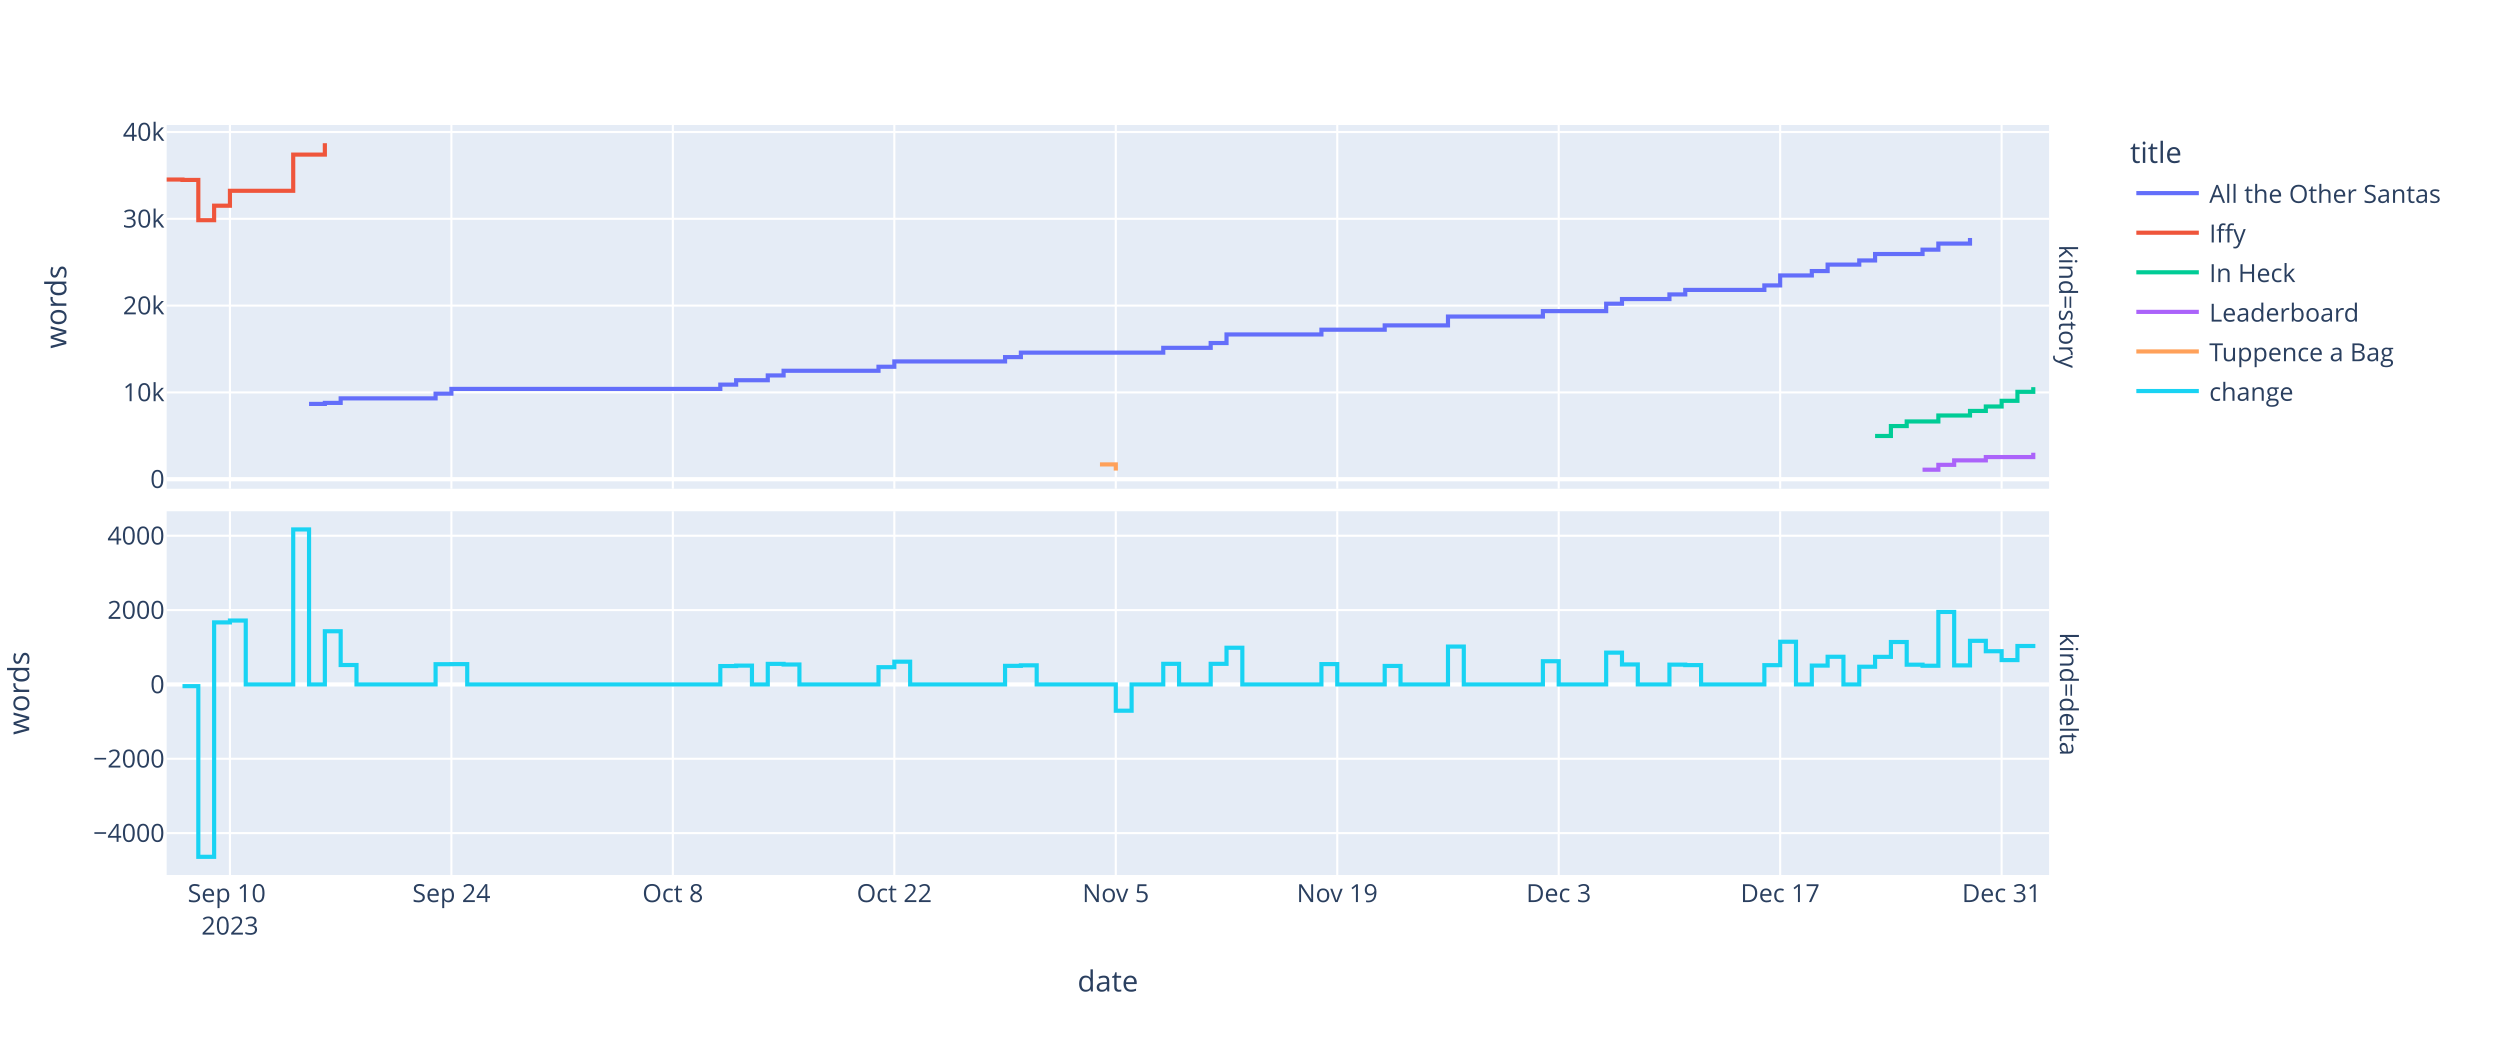
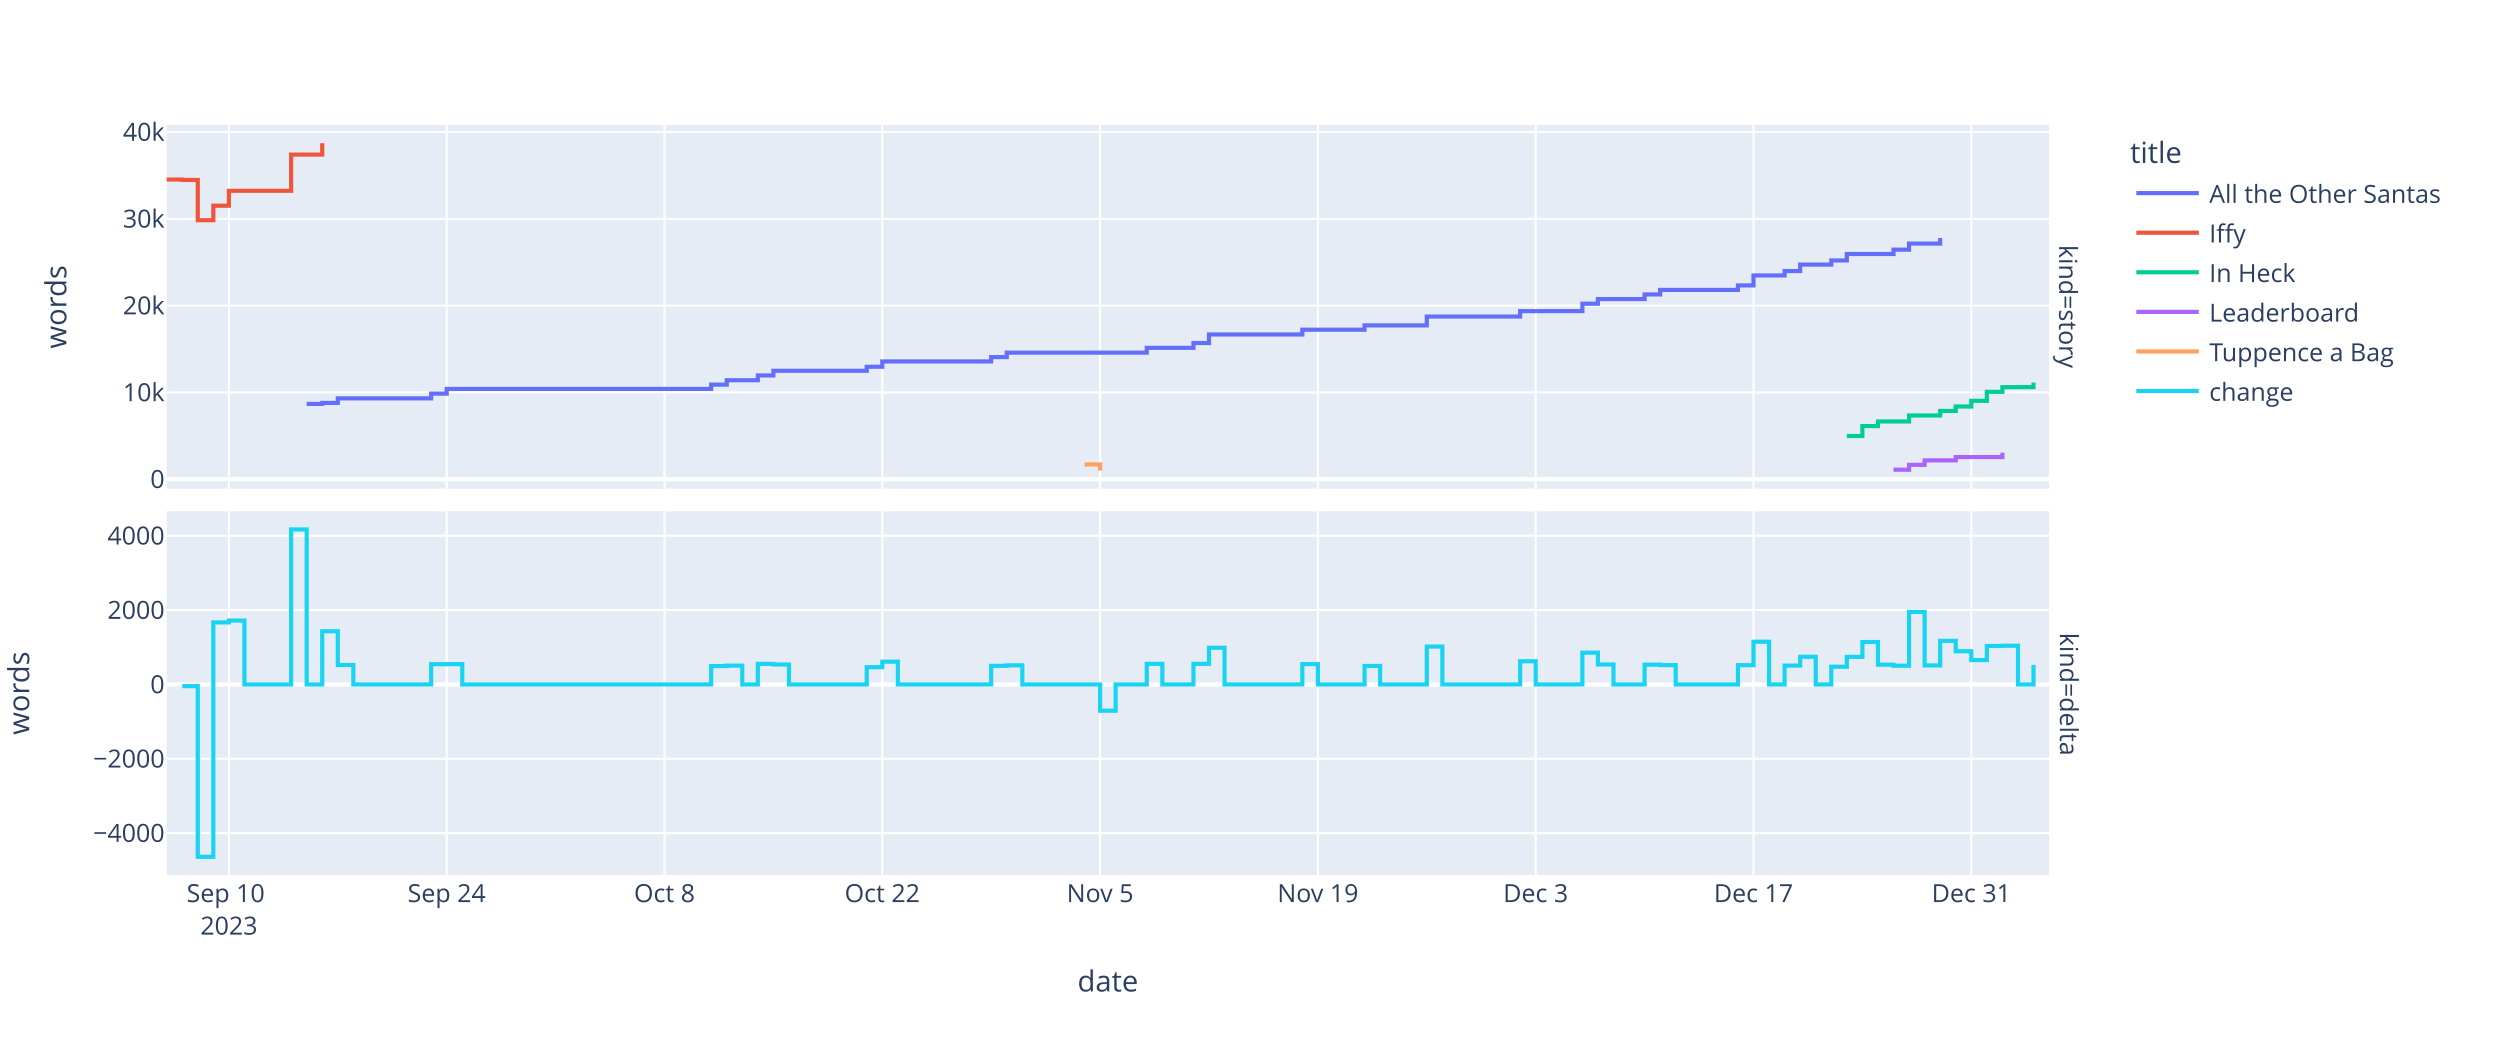
<svg xmlns="http://www.w3.org/2000/svg" class="main-svg" width="1200" height="500" style="" viewBox="0 0 1200 500">
  <rect x="0" y="0" width="1200" height="500" style="fill: rgb(255, 255, 255); fill-opacity: 1;" />
-   <defs id="defs-bd253d">
+   <defs id="defs-f97470">
    <g class="clips">
-       <clipPath id="clipbd253dxyplot" class="plotclip">
+       <clipPath id="clipf97470xyplot" class="plotclip">
        <rect width="903.56" height="174.6" />
      </clipPath>
-       <clipPath id="clipbd253dx2y2plot" class="plotclip">
+       <clipPath id="clipf97470x2y2plot" class="plotclip">
        <rect width="903.56" height="174.6" />
      </clipPath>
-       <clipPath class="axesclip" id="clipbd253dx">
+       <clipPath class="axesclip" id="clipf97470x">
        <rect x="80" y="0" width="903.56" height="500" />
      </clipPath>
-       <clipPath class="axesclip" id="clipbd253dy">
+       <clipPath class="axesclip" id="clipf97470y">
        <rect x="0" y="245.4" width="1200" height="174.6" />
      </clipPath>
-       <clipPath class="axesclip" id="clipbd253dxy">
+       <clipPath class="axesclip" id="clipf97470xy">
        <rect x="80" y="245.4" width="903.56" height="174.6" />
      </clipPath>
-       <clipPath class="axesclip" id="clipbd253dy2">
+       <clipPath class="axesclip" id="clipf97470y2">
        <rect x="0" y="60" width="1200" height="174.6" />
      </clipPath>
-       <clipPath class="axesclip" id="clipbd253dxy2">
+       <clipPath class="axesclip" id="clipf97470xy2">
        <rect x="80" y="60" width="903.56" height="174.6" />
      </clipPath>
-       <clipPath class="axesclip" id="clipbd253dx2">
+       <clipPath class="axesclip" id="clipf97470x2">
        <rect x="80" y="0" width="903.56" height="500" />
      </clipPath>
-       <clipPath class="axesclip" id="clipbd253dx2y">
+       <clipPath class="axesclip" id="clipf97470x2y">
        <rect x="80" y="245.4" width="903.56" height="174.6" />
      </clipPath>
-       <clipPath class="axesclip" id="clipbd253dx2y2">
+       <clipPath class="axesclip" id="clipf97470x2y2">
        <rect x="80" y="60" width="903.56" height="174.6" />
      </clipPath>
    </g>
    <g class="gradients" />
    <g class="patterns" />
  </defs>
  <g class="bglayer">
    <rect class="bg" x="80" y="245.4" width="903.56" height="174.6" style="fill: rgb(229, 236, 246); fill-opacity: 1; stroke-width: 0;" />
    <rect class="bg" x="80" y="60" width="903.56" height="174.6" style="fill: rgb(229, 236, 246); fill-opacity: 1; stroke-width: 0;" />
  </g>
  <g class="layer-below">
    <g class="imagelayer" />
    <g class="shapelayer" />
  </g>
  <g class="cartesianlayer">
    <g class="subplot xy">
      <g class="layer-subplot">
        <g class="shapelayer" />
        <g class="imagelayer" />
      </g>
      <g class="minor-gridlayer">
        <g class="x" />
        <g class="y" />
      </g>
      <g class="gridlayer">
        <g class="x">
-           <path class="xgrid crisp" transform="translate(110.37,0)" d="M0,245.4v174.6" style="stroke: rgb(255, 255, 255); stroke-opacity: 1; stroke-width: 1px;" />
-           <path class="xgrid crisp" transform="translate(216.67,0)" d="M0,245.4v174.6" style="stroke: rgb(255, 255, 255); stroke-opacity: 1; stroke-width: 1px;" />
-           <path class="xgrid crisp" transform="translate(322.97,0)" d="M0,245.4v174.6" style="stroke: rgb(255, 255, 255); stroke-opacity: 1; stroke-width: 1px;" />
-           <path class="xgrid crisp" transform="translate(429.28,0)" d="M0,245.4v174.6" style="stroke: rgb(255, 255, 255); stroke-opacity: 1; stroke-width: 1px;" />
-           <path class="xgrid crisp" transform="translate(535.58,0)" d="M0,245.4v174.6" style="stroke: rgb(255, 255, 255); stroke-opacity: 1; stroke-width: 1px;" />
-           <path class="xgrid crisp" transform="translate(641.88,0)" d="M0,245.4v174.6" style="stroke: rgb(255, 255, 255); stroke-opacity: 1; stroke-width: 1px;" />
-           <path class="xgrid crisp" transform="translate(748.18,0)" d="M0,245.4v174.6" style="stroke: rgb(255, 255, 255); stroke-opacity: 1; stroke-width: 1px;" />
-           <path class="xgrid crisp" transform="translate(854.48,0)" d="M0,245.4v174.6" style="stroke: rgb(255, 255, 255); stroke-opacity: 1; stroke-width: 1px;" />
-           <path class="xgrid crisp" transform="translate(960.78,0)" d="M0,245.4v174.6" style="stroke: rgb(255, 255, 255); stroke-opacity: 1; stroke-width: 1px;" />
+           <path class="xgrid crisp" transform="translate(109.87,0)" d="M0,245.4v174.6" style="stroke: rgb(255, 255, 255); stroke-opacity: 1; stroke-width: 1px;" />
+           <path class="xgrid crisp" transform="translate(214.41,0)" d="M0,245.4v174.6" style="stroke: rgb(255, 255, 255); stroke-opacity: 1; stroke-width: 1px;" />
+           <path class="xgrid crisp" transform="translate(318.96,0)" d="M0,245.4v174.6" style="stroke: rgb(255, 255, 255); stroke-opacity: 1; stroke-width: 1px;" />
+           <path class="xgrid crisp" transform="translate(423.5,0)" d="M0,245.4v174.6" style="stroke: rgb(255, 255, 255); stroke-opacity: 1; stroke-width: 1px;" />
+           <path class="xgrid crisp" transform="translate(528.05,0)" d="M0,245.4v174.6" style="stroke: rgb(255, 255, 255); stroke-opacity: 1; stroke-width: 1px;" />
+           <path class="xgrid crisp" transform="translate(632.59,0)" d="M0,245.4v174.6" style="stroke: rgb(255, 255, 255); stroke-opacity: 1; stroke-width: 1px;" />
+           <path class="xgrid crisp" transform="translate(737.13,0)" d="M0,245.4v174.6" style="stroke: rgb(255, 255, 255); stroke-opacity: 1; stroke-width: 1px;" />
+           <path class="xgrid crisp" transform="translate(841.68,0)" d="M0,245.4v174.6" style="stroke: rgb(255, 255, 255); stroke-opacity: 1; stroke-width: 1px;" />
+           <path class="xgrid crisp" transform="translate(946.22,0)" d="M0,245.4v174.6" style="stroke: rgb(255, 255, 255); stroke-opacity: 1; stroke-width: 1px;" />
        </g>
        <g class="y">
          <path class="ygrid crisp" transform="translate(0,399.89)" d="M80,0h903.56" style="stroke: rgb(255, 255, 255); stroke-opacity: 1; stroke-width: 1px;" />
          <path class="ygrid crisp" transform="translate(0,364.21)" d="M80,0h903.56" style="stroke: rgb(255, 255, 255); stroke-opacity: 1; stroke-width: 1px;" />
          <path class="ygrid crisp" transform="translate(0,292.84)" d="M80,0h903.56" style="stroke: rgb(255, 255, 255); stroke-opacity: 1; stroke-width: 1px;" />
          <path class="ygrid crisp" transform="translate(0,257.16)" d="M80,0h903.56" style="stroke: rgb(255, 255, 255); stroke-opacity: 1; stroke-width: 1px;" />
        </g>
      </g>
      <g class="zerolinelayer">
        <path class="yzl zl crisp" transform="translate(0,328.53)" d="M80,0h903.56" style="stroke: rgb(255, 255, 255); stroke-opacity: 1; stroke-width: 2px;" />
      </g>
      <path class="xlines-below" />
      <path class="ylines-below" />
      <g class="overlines-below" />
      <g class="xaxislayer-below" />
      <g class="yaxislayer-below" />
      <g class="overaxes-below" />
-       <g class="plot" transform="translate(80,245.4)" clip-path="url(#clipbd253dxyplot)">
+       <g class="plot" transform="translate(80,245.4)" clip-path="url(#clipf97470xyplot)">
        <g class="scatterlayer mlayer">
-           <g class="trace scatter trace702223" style="stroke-miterlimit: 2; opacity: 1;">
-             <g class="fills" />
-             <g class="errorbars" />
-             <g class="lines">
-               <path class="js-line" d="M7.59,83.95H15.19V165.87H22.78V53.35H30.37V52.46H37.96V83.13H45.56V83.13H53.15V83.13H60.74V8.73H68.34V83.13H75.93V57.6H83.52V73.81H91.12V83.13H98.71V83.13H106.3V83.13H113.89V83.13H121.49V83.13H129.08V73.42H136.67V73.38H144.27V83.13H151.86V83.13H159.45V83.13H167.04V83.13H174.64V83.13H182.23V83.13H189.82V83.13H197.42V83.13H205.01V83.13H212.6V83.13H220.2V83.13H227.79V83.13H235.38V83.13H242.97V83.13H250.57V83.13H258.16V83.13H265.75V74.31H273.35V74.1H280.94V83.13H288.53V73.26H296.12V73.56H303.72V83.13H311.31V83.13H318.9V83.13H326.5V83.13H334.09V83.13H341.68V74.85H349.28V72.21H356.87V83.13H364.46V83.13H372.05V83.13H379.65V83.13H387.24V83.13H394.83V83.13H402.43V74.21H410.02V73.96H417.61V83.13H425.2V83.13H432.8V83.13H440.39V83.13H447.98V83.13H455.58V95.74H463.17V83.13H470.76V83.13H478.36V73.24H485.95V83.13H493.54V83.13H501.13V73.24H508.73V65.52H516.32V83.13H523.91V83.13H531.51V83.13H539.1V83.13H546.69V83.13H554.28V73.37H561.88V83.13H569.47V83.13H577.06V83.13H584.66V74.26H592.25V83.13H599.84V83.13H607.44V83.13H615.03V64.95H622.62V83.13H630.21V83.13H637.81V83.13H645.4V83.13H652.99V83.13H660.59V71.99H668.18V83.13H675.77V83.13H683.36V83.13H690.96V67.87H698.55V73.54H706.14V83.13H713.74V83.13H721.33V73.63H728.92V73.85H736.52V83.13H744.11V83.13H751.7V83.13H759.29V83.13H766.89V73.88H774.48V62.64H782.07V83.13H789.67V74.08H797.26V69.85H804.85V83.13H812.44V74.63H820.04V69.89H827.63V62.77H835.22V73.65H842.82V74.15H850.41V48.34H858V73.99H865.6V62.2H873.19V67.19H880.78V71.44H888.37V64.68H895.97V64.55" style="vector-effect: non-scaling-stroke; fill: none; stroke: rgb(25, 211, 243); stroke-opacity: 1; stroke-width: 2px; opacity: 1;" />
+           <g class="trace scatter traceae48db" style="stroke-miterlimit: 2; opacity: 1;">
+             <g class="fills" />
+             <g class="errorbars" />
+             <g class="lines">
+               <path class="js-line" d="M7.47,83.95H14.93V165.87H22.4V53.35H29.87V52.46H37.34V83.13H44.8V83.13H52.27V83.13H59.74V8.73H67.21V83.13H74.67V57.6H82.14V73.81H89.61V83.13H97.08V83.13H104.54V83.13H112.01V83.13H119.48V83.13H126.95V73.42H134.41V73.38H141.88V83.13H149.35V83.13H156.82V83.13H164.28V83.13H171.75V83.13H179.22V83.13H186.69V83.13H194.15V83.13H201.62V83.13H209.09V83.13H216.56V83.13H224.02V83.13H231.49V83.13H238.96V83.13H246.43V83.13H253.89V83.13H261.36V74.31H268.83V74.1H276.3V83.13H283.76V73.26H291.23V73.56H298.7V83.13H306.16V83.13H313.63V83.13H321.1V83.13H328.57V83.13H336.03V74.85H343.5V72.21H350.97V83.13H358.44V83.13H365.9V83.13H373.37V83.13H380.84V83.13H388.31V83.13H395.77V74.21H403.24V73.96H410.71V83.13H418.18V83.13H425.64V83.13H433.11V83.13H440.58V83.13H448.05V95.74H455.51V83.13H462.98V83.13H470.45V73.24H477.92V83.13H485.38V83.13H492.85V73.24H500.32V65.52H507.79V83.13H515.25V83.13H522.72V83.13H530.19V83.13H537.66V83.13H545.12V73.37H552.59V83.13H560.06V83.13H567.53V83.13H574.99V74.26H582.46V83.13H589.93V83.13H597.4V83.13H604.86V64.95H612.33V83.13H619.8V83.13H627.26V83.13H634.73V83.13H642.2V83.13H649.67V71.99H657.13V83.13H664.6V83.13H672.07V83.13H679.54V67.87H687V73.54H694.47V83.13H701.94V83.13H709.41V73.63H716.87V73.85H724.34V83.13H731.81V83.13H739.28V83.13H746.74V83.13H754.21V73.88H761.68V62.64H769.15V83.13H776.61V74.08H784.08V69.85H791.55V83.13H799.02V74.63H806.48V69.89H813.95V62.77H821.42V73.65H828.89V74.15H836.35V48.34H843.82V73.99H851.29V62.2H858.76V67.19H866.22V71.44H873.69V64.68H881.16V64.55H888.63V83.13H896.09V73.74" style="vector-effect: non-scaling-stroke; fill: none; stroke: rgb(25, 211, 243); stroke-opacity: 1; stroke-width: 2px; opacity: 1;" />
            </g>
            <g class="points" />
            <g class="text" />
          </g>
        </g>
      </g>
      <g class="overplot" />
      <path class="xlines-above crisp" d="M0,0" style="fill: none;" />
      <path class="ylines-above crisp" d="M0,0" style="fill: none;" />
      <g class="overlines-above" />
      <g class="xaxislayer-above">
        <g class="xtick">
-           <text text-anchor="middle" x="0" y="433" transform="translate(110.37,0)" style="font-family: 'Open Sans', verdana, arial, sans-serif; font-size: 12px; fill: rgb(42, 63, 95); fill-opacity: 1; white-space: pre; opacity: 1;">
+           <text text-anchor="middle" x="0" y="433" transform="translate(109.87,0)" style="font-family: 'Open Sans', verdana, arial, sans-serif; font-size: 12px; fill: rgb(42, 63, 95); fill-opacity: 1; white-space: pre; opacity: 1;">
            <tspan class="line" dy="0em" x="0" y="433">Sep 10</tspan>
            <tspan class="line" dy="1.3em" x="0" y="433">2023</tspan>
          </text>
        </g>
        <g class="xtick">
-           <text text-anchor="middle" x="0" y="433" style="font-family: 'Open Sans', verdana, arial, sans-serif; font-size: 12px; fill: rgb(42, 63, 95); fill-opacity: 1; white-space: pre; opacity: 1;" transform="translate(216.67,0)">Sep 24</text>
-         </g>
-         <g class="xtick">
-           <text text-anchor="middle" x="0" y="433" style="font-family: 'Open Sans', verdana, arial, sans-serif; font-size: 12px; fill: rgb(42, 63, 95); fill-opacity: 1; white-space: pre; opacity: 1;" transform="translate(322.97,0)">Oct 8</text>
-         </g>
-         <g class="xtick">
-           <text text-anchor="middle" x="0" y="433" style="font-family: 'Open Sans', verdana, arial, sans-serif; font-size: 12px; fill: rgb(42, 63, 95); fill-opacity: 1; white-space: pre; opacity: 1;" transform="translate(429.28,0)">Oct 22</text>
-         </g>
-         <g class="xtick">
-           <text text-anchor="middle" x="0" y="433" style="font-family: 'Open Sans', verdana, arial, sans-serif; font-size: 12px; fill: rgb(42, 63, 95); fill-opacity: 1; white-space: pre; opacity: 1;" transform="translate(535.58,0)">Nov 5</text>
-         </g>
-         <g class="xtick">
-           <text text-anchor="middle" x="0" y="433" style="font-family: 'Open Sans', verdana, arial, sans-serif; font-size: 12px; fill: rgb(42, 63, 95); fill-opacity: 1; white-space: pre; opacity: 1;" transform="translate(641.88,0)">Nov 19</text>
-         </g>
-         <g class="xtick">
-           <text text-anchor="middle" x="0" y="433" style="font-family: 'Open Sans', verdana, arial, sans-serif; font-size: 12px; fill: rgb(42, 63, 95); fill-opacity: 1; white-space: pre; opacity: 1;" transform="translate(748.18,0)">Dec 3</text>
-         </g>
-         <g class="xtick">
-           <text text-anchor="middle" x="0" y="433" style="font-family: 'Open Sans', verdana, arial, sans-serif; font-size: 12px; fill: rgb(42, 63, 95); fill-opacity: 1; white-space: pre; opacity: 1;" transform="translate(854.48,0)">Dec 17</text>
-         </g>
-         <g class="xtick">
-           <text text-anchor="middle" x="0" y="433" style="font-family: 'Open Sans', verdana, arial, sans-serif; font-size: 12px; fill: rgb(42, 63, 95); fill-opacity: 1; white-space: pre; opacity: 1;" transform="translate(960.78,0)">Dec 31</text>
+           <text text-anchor="middle" x="0" y="433" style="font-family: 'Open Sans', verdana, arial, sans-serif; font-size: 12px; fill: rgb(42, 63, 95); fill-opacity: 1; white-space: pre; opacity: 1;" transform="translate(214.41,0)">Sep 24</text>
+         </g>
+         <g class="xtick">
+           <text text-anchor="middle" x="0" y="433" style="font-family: 'Open Sans', verdana, arial, sans-serif; font-size: 12px; fill: rgb(42, 63, 95); fill-opacity: 1; white-space: pre; opacity: 1;" transform="translate(318.96,0)">Oct 8</text>
+         </g>
+         <g class="xtick">
+           <text text-anchor="middle" x="0" y="433" style="font-family: 'Open Sans', verdana, arial, sans-serif; font-size: 12px; fill: rgb(42, 63, 95); fill-opacity: 1; white-space: pre; opacity: 1;" transform="translate(423.5,0)">Oct 22</text>
+         </g>
+         <g class="xtick">
+           <text text-anchor="middle" x="0" y="433" style="font-family: 'Open Sans', verdana, arial, sans-serif; font-size: 12px; fill: rgb(42, 63, 95); fill-opacity: 1; white-space: pre; opacity: 1;" transform="translate(528.05,0)">Nov 5</text>
+         </g>
+         <g class="xtick">
+           <text text-anchor="middle" x="0" y="433" style="font-family: 'Open Sans', verdana, arial, sans-serif; font-size: 12px; fill: rgb(42, 63, 95); fill-opacity: 1; white-space: pre; opacity: 1;" transform="translate(632.59,0)">Nov 19</text>
+         </g>
+         <g class="xtick">
+           <text text-anchor="middle" x="0" y="433" style="font-family: 'Open Sans', verdana, arial, sans-serif; font-size: 12px; fill: rgb(42, 63, 95); fill-opacity: 1; white-space: pre; opacity: 1;" transform="translate(737.13,0)">Dec 3</text>
+         </g>
+         <g class="xtick">
+           <text text-anchor="middle" x="0" y="433" style="font-family: 'Open Sans', verdana, arial, sans-serif; font-size: 12px; fill: rgb(42, 63, 95); fill-opacity: 1; white-space: pre; opacity: 1;" transform="translate(841.68,0)">Dec 17</text>
+         </g>
+         <g class="xtick">
+           <text text-anchor="middle" x="0" y="433" style="font-family: 'Open Sans', verdana, arial, sans-serif; font-size: 12px; fill: rgb(42, 63, 95); fill-opacity: 1; white-space: pre; opacity: 1;" transform="translate(946.22,0)">Dec 31</text>
        </g>
      </g>
      <g class="yaxislayer-above">
        <g class="ytick">
          <text text-anchor="end" x="79" y="4.2" transform="translate(0,399.89)" style="font-family: 'Open Sans', verdana, arial, sans-serif; font-size: 12px; fill: rgb(42, 63, 95); fill-opacity: 1; white-space: pre; opacity: 1;">−4000</text>
        </g>
        <g class="ytick">
          <text text-anchor="end" x="79" y="4.2" style="font-family: 'Open Sans', verdana, arial, sans-serif; font-size: 12px; fill: rgb(42, 63, 95); fill-opacity: 1; white-space: pre; opacity: 1;" transform="translate(0,364.21)">−2000</text>
        </g>
        <g class="ytick">
          <text text-anchor="end" x="79" y="4.2" style="font-family: 'Open Sans', verdana, arial, sans-serif; font-size: 12px; fill: rgb(42, 63, 95); fill-opacity: 1; white-space: pre; opacity: 1;" transform="translate(0,328.53)">0</text>
        </g>
        <g class="ytick">
          <text text-anchor="end" x="79" y="4.2" style="font-family: 'Open Sans', verdana, arial, sans-serif; font-size: 12px; fill: rgb(42, 63, 95); fill-opacity: 1; white-space: pre; opacity: 1;" transform="translate(0,292.84)">2000</text>
        </g>
        <g class="ytick">
          <text text-anchor="end" x="79" y="4.2" style="font-family: 'Open Sans', verdana, arial, sans-serif; font-size: 12px; fill: rgb(42, 63, 95); fill-opacity: 1; white-space: pre; opacity: 1;" transform="translate(0,257.16)">4000</text>
        </g>
      </g>
      <g class="overaxes-above" />
    </g>
    <g class="subplot x2y2">
      <g class="layer-subplot">
        <g class="shapelayer" />
        <g class="imagelayer" />
      </g>
      <g class="minor-gridlayer">
        <g class="x2" />
        <g class="y2" />
      </g>
      <g class="gridlayer">
        <g class="x2">
-           <path class="x2grid crisp" transform="translate(110.37,0)" d="M0,60v174.6" style="stroke: rgb(255, 255, 255); stroke-opacity: 1; stroke-width: 1px;" />
-           <path class="x2grid crisp" transform="translate(216.67,0)" d="M0,60v174.6" style="stroke: rgb(255, 255, 255); stroke-opacity: 1; stroke-width: 1px;" />
-           <path class="x2grid crisp" transform="translate(322.97,0)" d="M0,60v174.6" style="stroke: rgb(255, 255, 255); stroke-opacity: 1; stroke-width: 1px;" />
-           <path class="x2grid crisp" transform="translate(429.28,0)" d="M0,60v174.6" style="stroke: rgb(255, 255, 255); stroke-opacity: 1; stroke-width: 1px;" />
-           <path class="x2grid crisp" transform="translate(535.58,0)" d="M0,60v174.6" style="stroke: rgb(255, 255, 255); stroke-opacity: 1; stroke-width: 1px;" />
-           <path class="x2grid crisp" transform="translate(641.88,0)" d="M0,60v174.6" style="stroke: rgb(255, 255, 255); stroke-opacity: 1; stroke-width: 1px;" />
-           <path class="x2grid crisp" transform="translate(748.18,0)" d="M0,60v174.6" style="stroke: rgb(255, 255, 255); stroke-opacity: 1; stroke-width: 1px;" />
-           <path class="x2grid crisp" transform="translate(854.48,0)" d="M0,60v174.6" style="stroke: rgb(255, 255, 255); stroke-opacity: 1; stroke-width: 1px;" />
-           <path class="x2grid crisp" transform="translate(960.78,0)" d="M0,60v174.6" style="stroke: rgb(255, 255, 255); stroke-opacity: 1; stroke-width: 1px;" />
+           <path class="x2grid crisp" transform="translate(109.87,0)" d="M0,60v174.6" style="stroke: rgb(255, 255, 255); stroke-opacity: 1; stroke-width: 1px;" />
+           <path class="x2grid crisp" transform="translate(214.41,0)" d="M0,60v174.6" style="stroke: rgb(255, 255, 255); stroke-opacity: 1; stroke-width: 1px;" />
+           <path class="x2grid crisp" transform="translate(318.96,0)" d="M0,60v174.6" style="stroke: rgb(255, 255, 255); stroke-opacity: 1; stroke-width: 1px;" />
+           <path class="x2grid crisp" transform="translate(423.5,0)" d="M0,60v174.6" style="stroke: rgb(255, 255, 255); stroke-opacity: 1; stroke-width: 1px;" />
+           <path class="x2grid crisp" transform="translate(528.05,0)" d="M0,60v174.6" style="stroke: rgb(255, 255, 255); stroke-opacity: 1; stroke-width: 1px;" />
+           <path class="x2grid crisp" transform="translate(632.59,0)" d="M0,60v174.6" style="stroke: rgb(255, 255, 255); stroke-opacity: 1; stroke-width: 1px;" />
+           <path class="x2grid crisp" transform="translate(737.13,0)" d="M0,60v174.6" style="stroke: rgb(255, 255, 255); stroke-opacity: 1; stroke-width: 1px;" />
+           <path class="x2grid crisp" transform="translate(841.68,0)" d="M0,60v174.6" style="stroke: rgb(255, 255, 255); stroke-opacity: 1; stroke-width: 1px;" />
+           <path class="x2grid crisp" transform="translate(946.22,0)" d="M0,60v174.6" style="stroke: rgb(255, 255, 255); stroke-opacity: 1; stroke-width: 1px;" />
        </g>
        <g class="y2">
          <path class="y2grid crisp" transform="translate(0,188.36)" d="M80,0h903.56" style="stroke: rgb(255, 255, 255); stroke-opacity: 1; stroke-width: 1px;" />
          <path class="y2grid crisp" transform="translate(0,146.69)" d="M80,0h903.56" style="stroke: rgb(255, 255, 255); stroke-opacity: 1; stroke-width: 1px;" />
          <path class="y2grid crisp" transform="translate(0,105.03)" d="M80,0h903.56" style="stroke: rgb(255, 255, 255); stroke-opacity: 1; stroke-width: 1px;" />
          <path class="y2grid crisp" transform="translate(0,63.37)" d="M80,0h903.56" style="stroke: rgb(255, 255, 255); stroke-opacity: 1; stroke-width: 1px;" />
        </g>
      </g>
      <g class="zerolinelayer">
        <path class="y2zl zl crisp" transform="translate(0,230.02)" d="M80,0h903.56" style="stroke: rgb(255, 255, 255); stroke-opacity: 1; stroke-width: 2px;" />
      </g>
      <path class="xlines-below" />
      <path class="ylines-below" />
      <g class="overlines-below" />
      <g class="xaxislayer-below" />
      <g class="yaxislayer-below" />
      <g class="overaxes-below" />
-       <g class="plot" transform="translate(80,60)" clip-path="url(#clipbd253dx2y2plot)">
+       <g class="plot" transform="translate(80,60)" clip-path="url(#clipf97470x2y2plot)">
        <g class="scatterlayer mlayer">
-           <g class="trace scatter trace9961c5" style="stroke-miterlimit: 2; opacity: 1;">
-             <g class="fills" />
-             <g class="errorbars" />
-             <g class="lines">
-               <path class="js-line" d="M68.34,133.88H75.93V133.39H83.52V131.22H129.08V128.95H136.67V126.68H265.75V124.62H273.35V122.51H288.53V120.21H296.12V117.97H341.68V116.04H349.28V113.49H402.43V111.41H410.02V109.27H478.36V106.96H501.13V104.65H508.73V100.54H554.28V98.26H584.66V96.19H615.03V91.94H660.59V89.34H690.96V85.78H698.55V83.54H721.33V81.33H728.92V79.16H766.89V77H774.48V72.22H789.67V70.11H797.26V67.01H812.44V65.02H820.04V61.93H842.82V59.84H850.41V56.92H865.6V54.23" style="vector-effect: non-scaling-stroke; fill: none; stroke: rgb(99, 110, 250); stroke-opacity: 1; stroke-width: 2px; opacity: 1;" />
-             </g>
-             <g class="points" />
-             <g class="text" />
-           </g>
-           <g class="trace scatter tracee4eb30" style="stroke-miterlimit: 2; opacity: 1;">
-             <g class="fills" />
-             <g class="errorbars" />
-             <g class="lines">
-               <path class="js-line" d="M0,26.18H7.59V26.37H15.19V45.69H22.78V38.74H30.37V31.58H60.74V14.2H75.93V8.73" style="vector-effect: non-scaling-stroke; fill: none; stroke: rgb(239, 85, 59); stroke-opacity: 1; stroke-width: 2px; opacity: 1;" />
-             </g>
-             <g class="points" />
-             <g class="text" />
-           </g>
-           <g class="trace scatter trace050ef4" style="stroke-miterlimit: 2; opacity: 1;">
-             <g class="fills" />
-             <g class="errorbars" />
-             <g class="lines">
-               <path class="js-line" d="M820.04,149.27H827.63V144.51H835.22V142.3H850.41V139.44H865.6V137.25H873.19V135.12H880.78V132.39H888.37V128.08H895.97V125.83" style="vector-effect: non-scaling-stroke; fill: none; stroke: rgb(0, 204, 150); stroke-opacity: 1; stroke-width: 2px; opacity: 1;" />
-             </g>
-             <g class="points" />
-             <g class="text" />
-           </g>
-           <g class="trace scatter trace6ce306" style="stroke-miterlimit: 2; opacity: 1;">
-             <g class="fills" />
-             <g class="errorbars" />
-             <g class="lines">
-               <path class="js-line" d="M842.82,165.46H850.41V163.12H858V160.98H873.19V159.39H895.97V157.31" style="vector-effect: non-scaling-stroke; fill: none; stroke: rgb(171, 99, 250); stroke-opacity: 1; stroke-width: 2px; opacity: 1;" />
-             </g>
-             <g class="points" />
-             <g class="text" />
-           </g>
-           <g class="trace scatter trace0187bc" style="stroke-miterlimit: 2; opacity: 1;">
-             <g class="fills" />
-             <g class="errorbars" />
-             <g class="lines">
-               <path class="js-line" d="M447.98,162.92H455.58V165.87" style="vector-effect: non-scaling-stroke; fill: none; stroke: rgb(255, 161, 90); stroke-opacity: 1; stroke-width: 2px; opacity: 1;" />
+           <g class="trace scatter trace3bf91d" style="stroke-miterlimit: 2; opacity: 1;">
+             <g class="fills" />
+             <g class="errorbars" />
+             <g class="lines">
+               <path class="js-line" d="M67.21,133.88H74.67V133.39H82.14V131.22H126.95V128.95H134.41V126.68H261.36V124.62H268.83V122.51H283.76V120.21H291.23V117.97H336.03V116.04H343.5V113.49H395.77V111.41H403.24V109.27H470.45V106.96H492.85V104.65H500.32V100.54H545.12V98.26H574.99V96.19H604.86V91.94H649.67V89.34H679.54V85.78H687V83.54H709.41V81.33H716.87V79.16H754.21V77H761.68V72.22H776.61V70.11H784.08V67.01H799.02V65.02H806.48V61.93H828.89V59.84H836.35V56.92H851.29V54.23" style="vector-effect: non-scaling-stroke; fill: none; stroke: rgb(99, 110, 250); stroke-opacity: 1; stroke-width: 2px; opacity: 1;" />
+             </g>
+             <g class="points" />
+             <g class="text" />
+           </g>
+           <g class="trace scatter traceb38fda" style="stroke-miterlimit: 2; opacity: 1;">
+             <g class="fills" />
+             <g class="errorbars" />
+             <g class="lines">
+               <path class="js-line" d="M0,26.18H7.47V26.37H14.93V45.69H22.4V38.74H29.87V31.58H59.74V14.2H74.67V8.73" style="vector-effect: non-scaling-stroke; fill: none; stroke: rgb(239, 85, 59); stroke-opacity: 1; stroke-width: 2px; opacity: 1;" />
+             </g>
+             <g class="points" />
+             <g class="text" />
+           </g>
+           <g class="trace scatter trace099dad" style="stroke-miterlimit: 2; opacity: 1;">
+             <g class="fills" />
+             <g class="errorbars" />
+             <g class="lines">
+               <path class="js-line" d="M806.48,149.27H813.95V144.51H821.42V142.3H836.35V139.44H851.29V137.25H858.76V135.12H866.22V132.39H873.69V128.08H881.16V125.83H896.09V123.64" style="vector-effect: non-scaling-stroke; fill: none; stroke: rgb(0, 204, 150); stroke-opacity: 1; stroke-width: 2px; opacity: 1;" />
+             </g>
+             <g class="points" />
+             <g class="text" />
+           </g>
+           <g class="trace scatter trace2cad7e" style="stroke-miterlimit: 2; opacity: 1;">
+             <g class="fills" />
+             <g class="errorbars" />
+             <g class="lines">
+               <path class="js-line" d="M828.89,165.46H836.35V163.12H843.82V160.98H858.76V159.39H881.16V157.31" style="vector-effect: non-scaling-stroke; fill: none; stroke: rgb(171, 99, 250); stroke-opacity: 1; stroke-width: 2px; opacity: 1;" />
+             </g>
+             <g class="points" />
+             <g class="text" />
+           </g>
+           <g class="trace scatter tracebc56ef" style="stroke-miterlimit: 2; opacity: 1;">
+             <g class="fills" />
+             <g class="errorbars" />
+             <g class="lines">
+               <path class="js-line" d="M440.58,162.92H448.05V165.87" style="vector-effect: non-scaling-stroke; fill: none; stroke: rgb(255, 161, 90); stroke-opacity: 1; stroke-width: 2px; opacity: 1;" />
            </g>
            <g class="points" />
            <g class="text" />
          </g>
        </g>
      </g>
      <g class="overplot" />
      <path class="xlines-above crisp" d="M0,0" style="fill: none;" />
      <path class="ylines-above crisp" d="M0,0" style="fill: none;" />
      <g class="overlines-above" />
      <g class="xaxislayer-above" />
      <g class="yaxislayer-above">
        <g class="y2tick">
          <text text-anchor="end" x="79" y="4.2" transform="translate(0,230.02)" style="font-family: 'Open Sans', verdana, arial, sans-serif; font-size: 12px; fill: rgb(42, 63, 95); fill-opacity: 1; white-space: pre; opacity: 1;">0</text>
        </g>
        <g class="y2tick">
          <text text-anchor="end" x="79" y="4.2" style="font-family: 'Open Sans', verdana, arial, sans-serif; font-size: 12px; fill: rgb(42, 63, 95); fill-opacity: 1; white-space: pre; opacity: 1;" transform="translate(0,188.36)">10k</text>
        </g>
        <g class="y2tick">
          <text text-anchor="end" x="79" y="4.2" style="font-family: 'Open Sans', verdana, arial, sans-serif; font-size: 12px; fill: rgb(42, 63, 95); fill-opacity: 1; white-space: pre; opacity: 1;" transform="translate(0,146.69)">20k</text>
        </g>
        <g class="y2tick">
          <text text-anchor="end" x="79" y="4.2" style="font-family: 'Open Sans', verdana, arial, sans-serif; font-size: 12px; fill: rgb(42, 63, 95); fill-opacity: 1; white-space: pre; opacity: 1;" transform="translate(0,105.03)">30k</text>
        </g>
        <g class="y2tick">
          <text text-anchor="end" x="79" y="4.2" style="font-family: 'Open Sans', verdana, arial, sans-serif; font-size: 12px; fill: rgb(42, 63, 95); fill-opacity: 1; white-space: pre; opacity: 1;" transform="translate(0,63.37)">40k</text>
        </g>
      </g>
      <g class="overaxes-above" />
    </g>
  </g>
  <g class="polarlayer" />
  <g class="smithlayer" />
  <g class="ternarylayer" />
  <g class="geolayer" />
  <g class="funnelarealayer" />
  <g class="pielayer" />
  <g class="iciclelayer" />
  <g class="treemaplayer" />
  <g class="sunburstlayer" />
  <g class="glimages" />
-   <defs id="topdefs-bd253d">
+   <defs id="topdefs-f97470">
    <g class="clips" />
-     <clipPath id="legendbd253d">
+     <clipPath id="legendf97470">
      <rect width="168" height="143" x="0" y="0" />
    </clipPath>
  </defs>
  <g class="layer-above">
    <g class="imagelayer" />
    <g class="shapelayer" />
  </g>
  <g class="infolayer">
    <g class="legend" pointer-events="all" transform="translate(1020.44,60)">
      <rect class="bg" shape-rendering="crispEdges" style="stroke: rgb(68, 68, 68); stroke-opacity: 1; fill: rgb(255, 255, 255); fill-opacity: 1; stroke-width: 0px;" width="168" height="143" x="0" y="0" />
-       <g class="scrollbox" transform="" clip-path="url(#legendbd253d)">
+       <g class="scrollbox" transform="" clip-path="url(#legendf97470)">
        <text class="legendtitletext" text-anchor="start" x="2" y="18.2" style="font-family: 'Open Sans', verdana, arial, sans-serif; font-size: 14px; fill: rgb(42, 63, 95); fill-opacity: 1; white-space: pre;">title</text>
        <g class="groups" transform="">
          <g class="traces" transform="translate(0,32.7)" style="opacity: 1;">
            <text class="legendtext" text-anchor="start" x="40" y="4.68" style="font-family: 'Open Sans', verdana, arial, sans-serif; font-size: 12px; fill: rgb(42, 63, 95); fill-opacity: 1; white-space: pre;">All the Other Santas</text>
            <g class="layers" style="opacity: 1;">
              <g class="legendfill" />
              <g class="legendlines">
                <path class="js-line" d="M5,0h30" style="fill: none; stroke: rgb(99, 110, 250); stroke-opacity: 1; stroke-width: 2px;" />
              </g>
              <g class="legendsymbols">
                <g class="legendpoints" />
              </g>
            </g>
            <rect class="legendtoggle" x="0" y="-9.5" width="162.156" height="19" style="fill: rgb(0, 0, 0); fill-opacity: 0;" />
          </g>
        </g>
        <g class="groups" transform="">
          <g class="traces" transform="translate(0,51.7)" style="opacity: 1;">
            <text class="legendtext" text-anchor="start" x="40" y="4.68" style="font-family: 'Open Sans', verdana, arial, sans-serif; font-size: 12px; fill: rgb(42, 63, 95); fill-opacity: 1; white-space: pre;">Iffy</text>
            <g class="layers" style="opacity: 1;">
              <g class="legendfill" />
              <g class="legendlines">
                <path class="js-line" d="M5,0h30" style="fill: none; stroke: rgb(239, 85, 59); stroke-opacity: 1; stroke-width: 2px;" />
              </g>
              <g class="legendsymbols">
                <g class="legendpoints" />
              </g>
            </g>
            <rect class="legendtoggle" x="0" y="-9.5" width="162.156" height="19" style="fill: rgb(0, 0, 0); fill-opacity: 0;" />
          </g>
        </g>
        <g class="groups" transform="">
          <g class="traces" transform="translate(0,70.7)" style="opacity: 1;">
            <text class="legendtext" text-anchor="start" x="40" y="4.68" style="font-family: 'Open Sans', verdana, arial, sans-serif; font-size: 12px; fill: rgb(42, 63, 95); fill-opacity: 1; white-space: pre;">In Heck</text>
            <g class="layers" style="opacity: 1;">
              <g class="legendfill" />
              <g class="legendlines">
                <path class="js-line" d="M5,0h30" style="fill: none; stroke: rgb(0, 204, 150); stroke-opacity: 1; stroke-width: 2px;" />
              </g>
              <g class="legendsymbols">
                <g class="legendpoints" />
              </g>
            </g>
            <rect class="legendtoggle" x="0" y="-9.5" width="162.156" height="19" style="fill: rgb(0, 0, 0); fill-opacity: 0;" />
          </g>
        </g>
        <g class="groups" transform="">
          <g class="traces" transform="translate(0,89.7)" style="opacity: 1;">
            <text class="legendtext" text-anchor="start" x="40" y="4.68" style="font-family: 'Open Sans', verdana, arial, sans-serif; font-size: 12px; fill: rgb(42, 63, 95); fill-opacity: 1; white-space: pre;">Leaderboard</text>
            <g class="layers" style="opacity: 1;">
              <g class="legendfill" />
              <g class="legendlines">
                <path class="js-line" d="M5,0h30" style="fill: none; stroke: rgb(171, 99, 250); stroke-opacity: 1; stroke-width: 2px;" />
              </g>
              <g class="legendsymbols">
                <g class="legendpoints" />
              </g>
            </g>
            <rect class="legendtoggle" x="0" y="-9.5" width="162.156" height="19" style="fill: rgb(0, 0, 0); fill-opacity: 0;" />
          </g>
        </g>
        <g class="groups" transform="">
          <g class="traces" transform="translate(0,108.7)" style="opacity: 1;">
            <text class="legendtext" text-anchor="start" x="40" y="4.68" style="font-family: 'Open Sans', verdana, arial, sans-serif; font-size: 12px; fill: rgb(42, 63, 95); fill-opacity: 1; white-space: pre;">Tuppence a Bag</text>
            <g class="layers" style="opacity: 1;">
              <g class="legendfill" />
              <g class="legendlines">
                <path class="js-line" d="M5,0h30" style="fill: none; stroke: rgb(255, 161, 90); stroke-opacity: 1; stroke-width: 2px;" />
              </g>
              <g class="legendsymbols">
                <g class="legendpoints" />
              </g>
            </g>
            <rect class="legendtoggle" x="0" y="-9.5" width="162.156" height="19" style="fill: rgb(0, 0, 0); fill-opacity: 0;" />
          </g>
        </g>
        <g class="groups" transform="">
          <g class="traces" transform="translate(0,127.7)" style="opacity: 1;">
            <text class="legendtext" text-anchor="start" x="40" y="4.68" style="font-family: 'Open Sans', verdana, arial, sans-serif; font-size: 12px; fill: rgb(42, 63, 95); fill-opacity: 1; white-space: pre;">change</text>
            <g class="layers" style="opacity: 1;">
              <g class="legendfill" />
              <g class="legendlines">
                <path class="js-line" d="M5,0h30" style="fill: none; stroke: rgb(25, 211, 243); stroke-opacity: 1; stroke-width: 2px;" />
              </g>
              <g class="legendsymbols">
                <g class="legendpoints" />
              </g>
            </g>
            <rect class="legendtoggle" x="0" y="-9.5" width="162.156" height="19" style="fill: rgb(0, 0, 0); fill-opacity: 0;" />
          </g>
        </g>
      </g>
      <rect class="scrollbar" rx="20" ry="3" width="0" height="0" style="fill: rgb(128, 139, 164); fill-opacity: 1;" x="0" y="0" />
    </g>
    <g class="g-gtitle" />
    <g class="g-xtitle">
      <text class="xtitle" x="531.78" y="475.909" text-anchor="middle" style="font-family: 'Open Sans', verdana, arial, sans-serif; font-size: 14px; fill: rgb(42, 63, 95); opacity: 1; font-weight: normal; white-space: pre;">date</text>
    </g>
    <g class="g-x2title" />
    <g class="g-ytitle" transform="translate(0.15625,0)">
      <text class="ytitle" transform="rotate(-90,13.85625,332.7)" x="13.856" y="332.7" text-anchor="middle" style="font-family: 'Open Sans', verdana, arial, sans-serif; font-size: 14px; fill: rgb(42, 63, 95); opacity: 1; font-weight: normal; white-space: pre;">words</text>
    </g>
    <g class="g-y2title">
      <text class="y2title" transform="rotate(-90,31.84063,147.3)" x="31.841" y="147.3" text-anchor="middle" style="font-family: 'Open Sans', verdana, arial, sans-serif; font-size: 14px; fill: rgb(42, 63, 95); opacity: 1; font-weight: normal; white-space: pre;">words</text>
    </g>
    <g class="annotation" data-index="0" style="opacity: 1;">
      <g class="annotation-text-g" transform="rotate(90,993.06,332.7)">
        <g class="cursor-pointer" transform="translate(959,323)">
          <rect class="bg" x="0.5" y="0.5" width="68" height="18" style="stroke-width: 1px; stroke: rgb(0, 0, 0); stroke-opacity: 0; fill: rgb(0, 0, 0); fill-opacity: 0;" />
          <text class="annotation-text" text-anchor="middle" x="34.578" y="14" style="font-family: 'Open Sans', verdana, arial, sans-serif; font-size: 12px; fill: rgb(42, 63, 95); fill-opacity: 1; white-space: pre;">kind=delta</text>
        </g>
      </g>
    </g>
    <g class="annotation" data-index="1" style="opacity: 1;">
      <g class="annotation-text-g" transform="rotate(90,993.06,147.3)">
        <g class="cursor-pointer" transform="translate(958,138)">
          <rect class="bg" x="0.5" y="0.5" width="69" height="18" style="stroke-width: 1px; stroke: rgb(0, 0, 0); stroke-opacity: 0; fill: rgb(0, 0, 0); fill-opacity: 0;" />
          <text class="annotation-text" text-anchor="middle" x="34.891" y="14" style="font-family: 'Open Sans', verdana, arial, sans-serif; font-size: 12px; fill: rgb(42, 63, 95); fill-opacity: 1; white-space: pre;">kind=story</text>
        </g>
      </g>
    </g>
  </g>
</svg>
